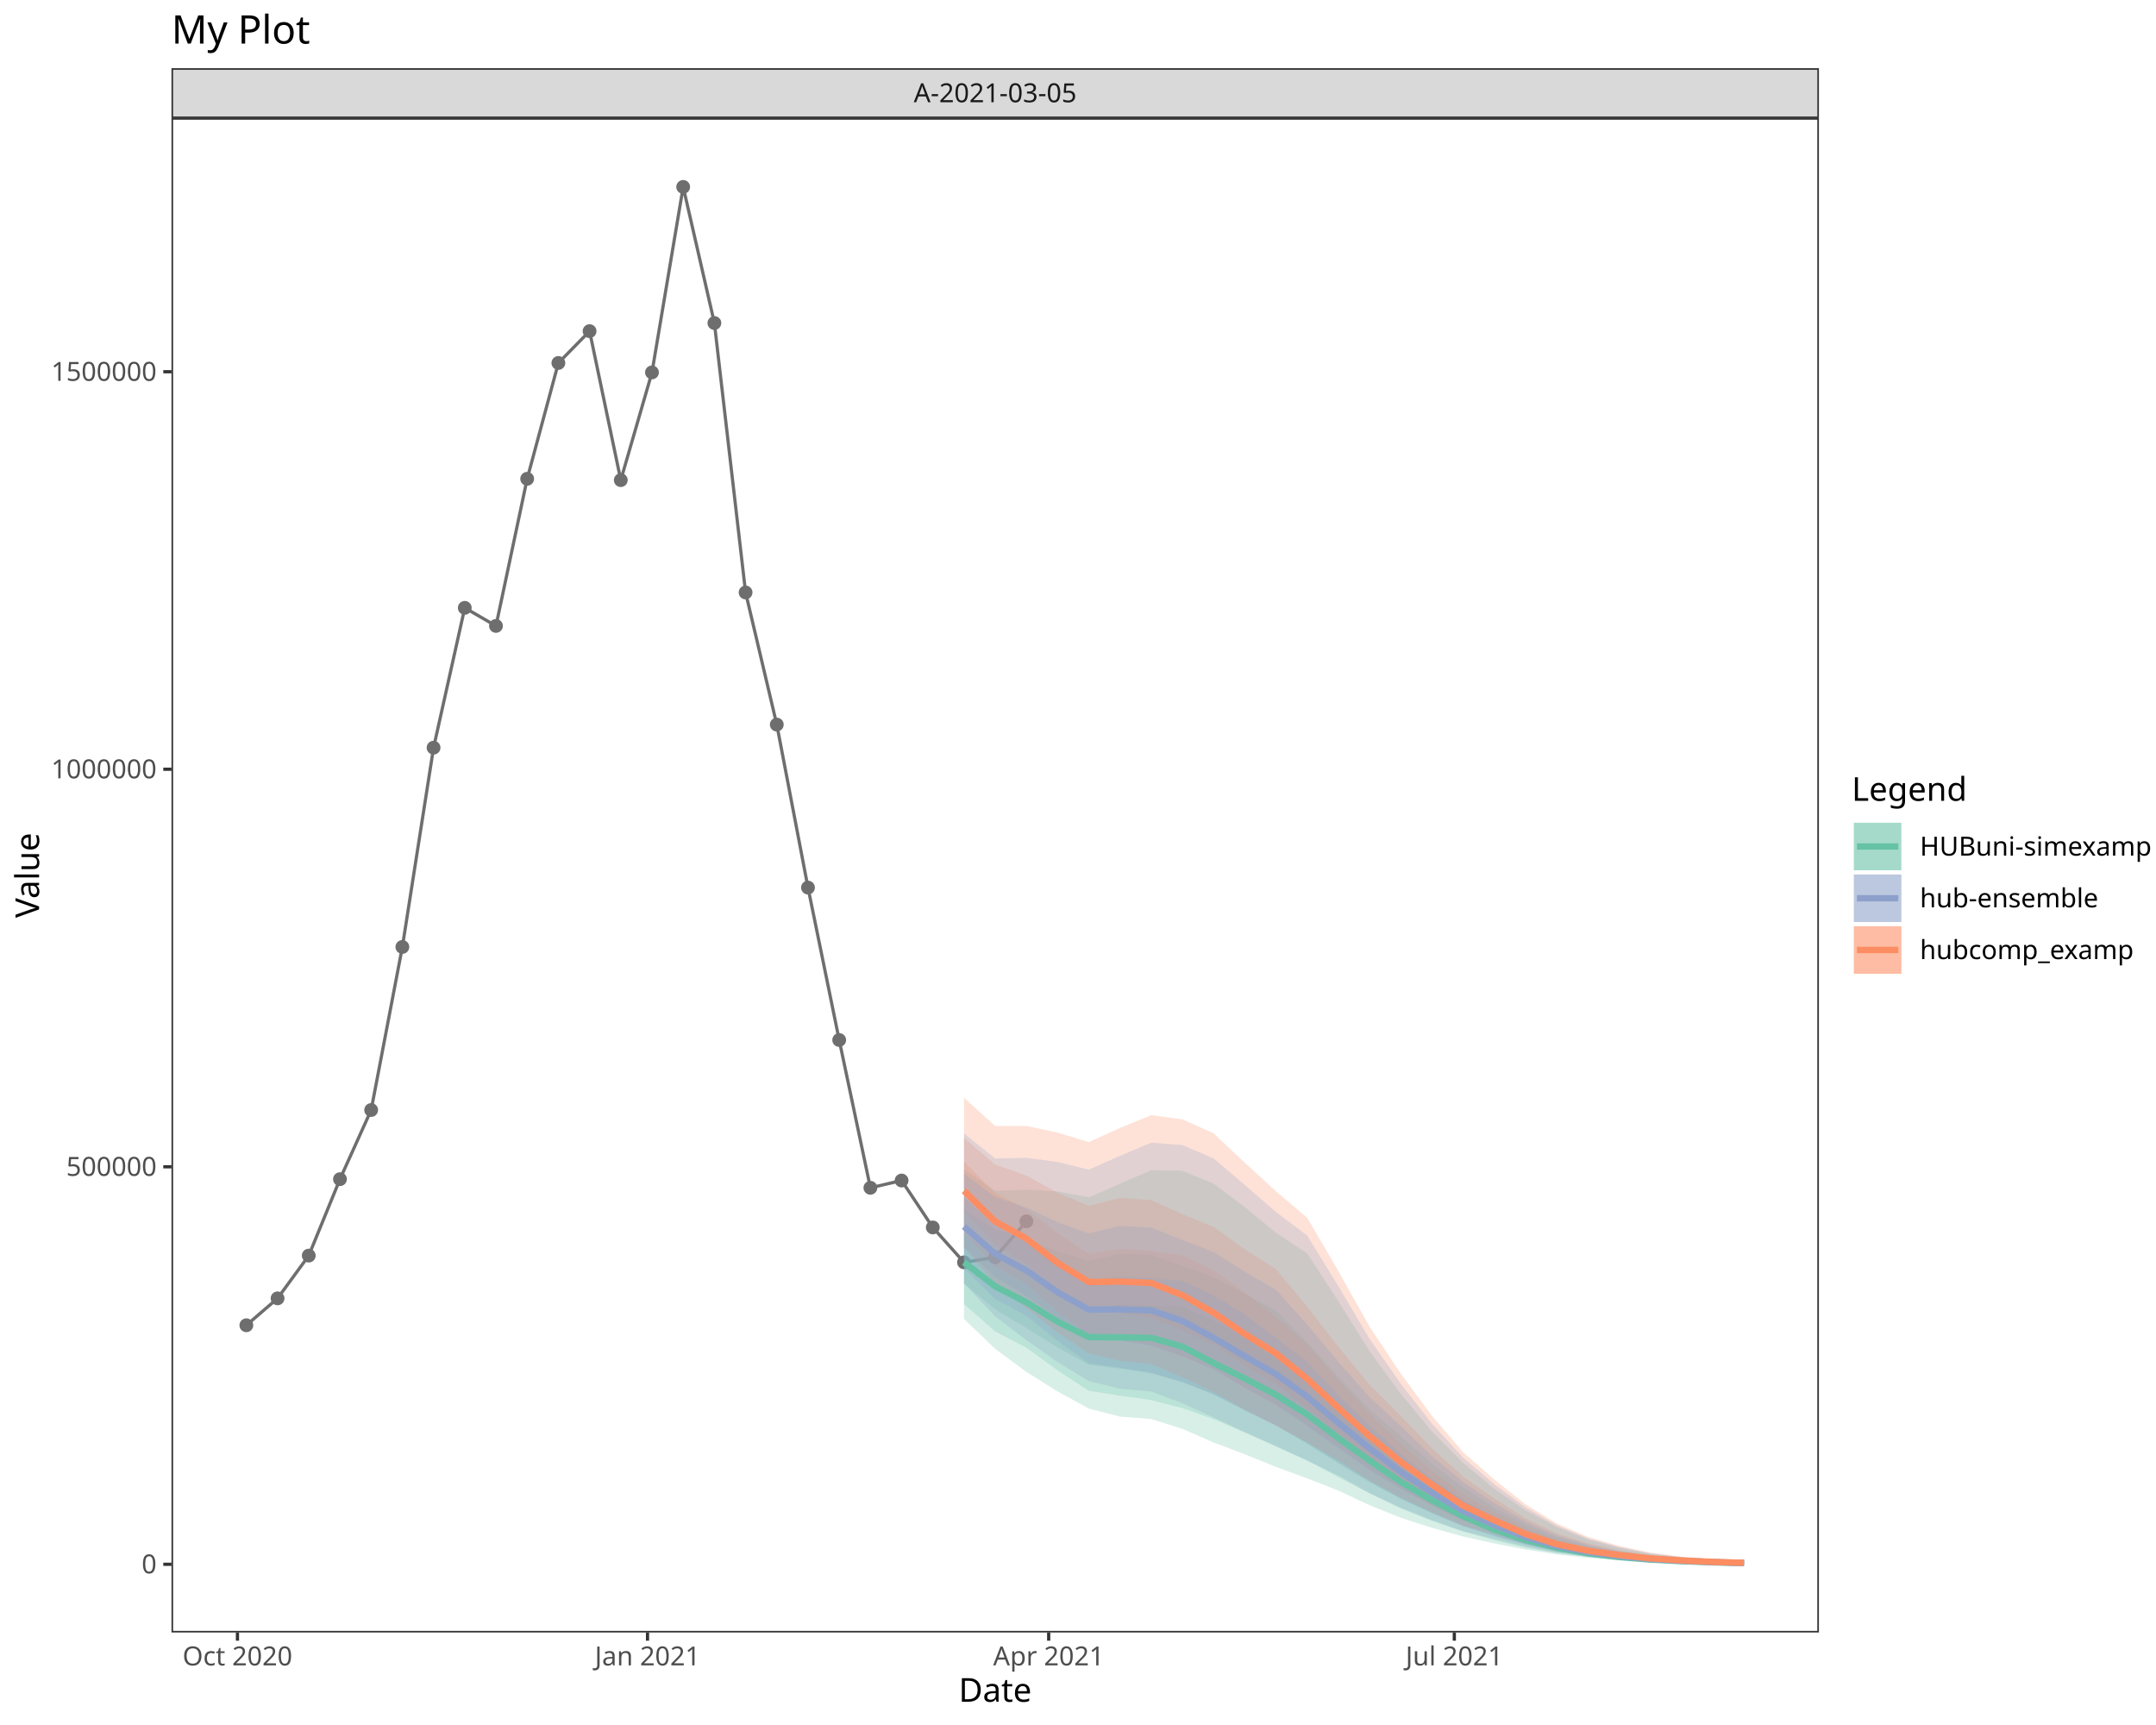
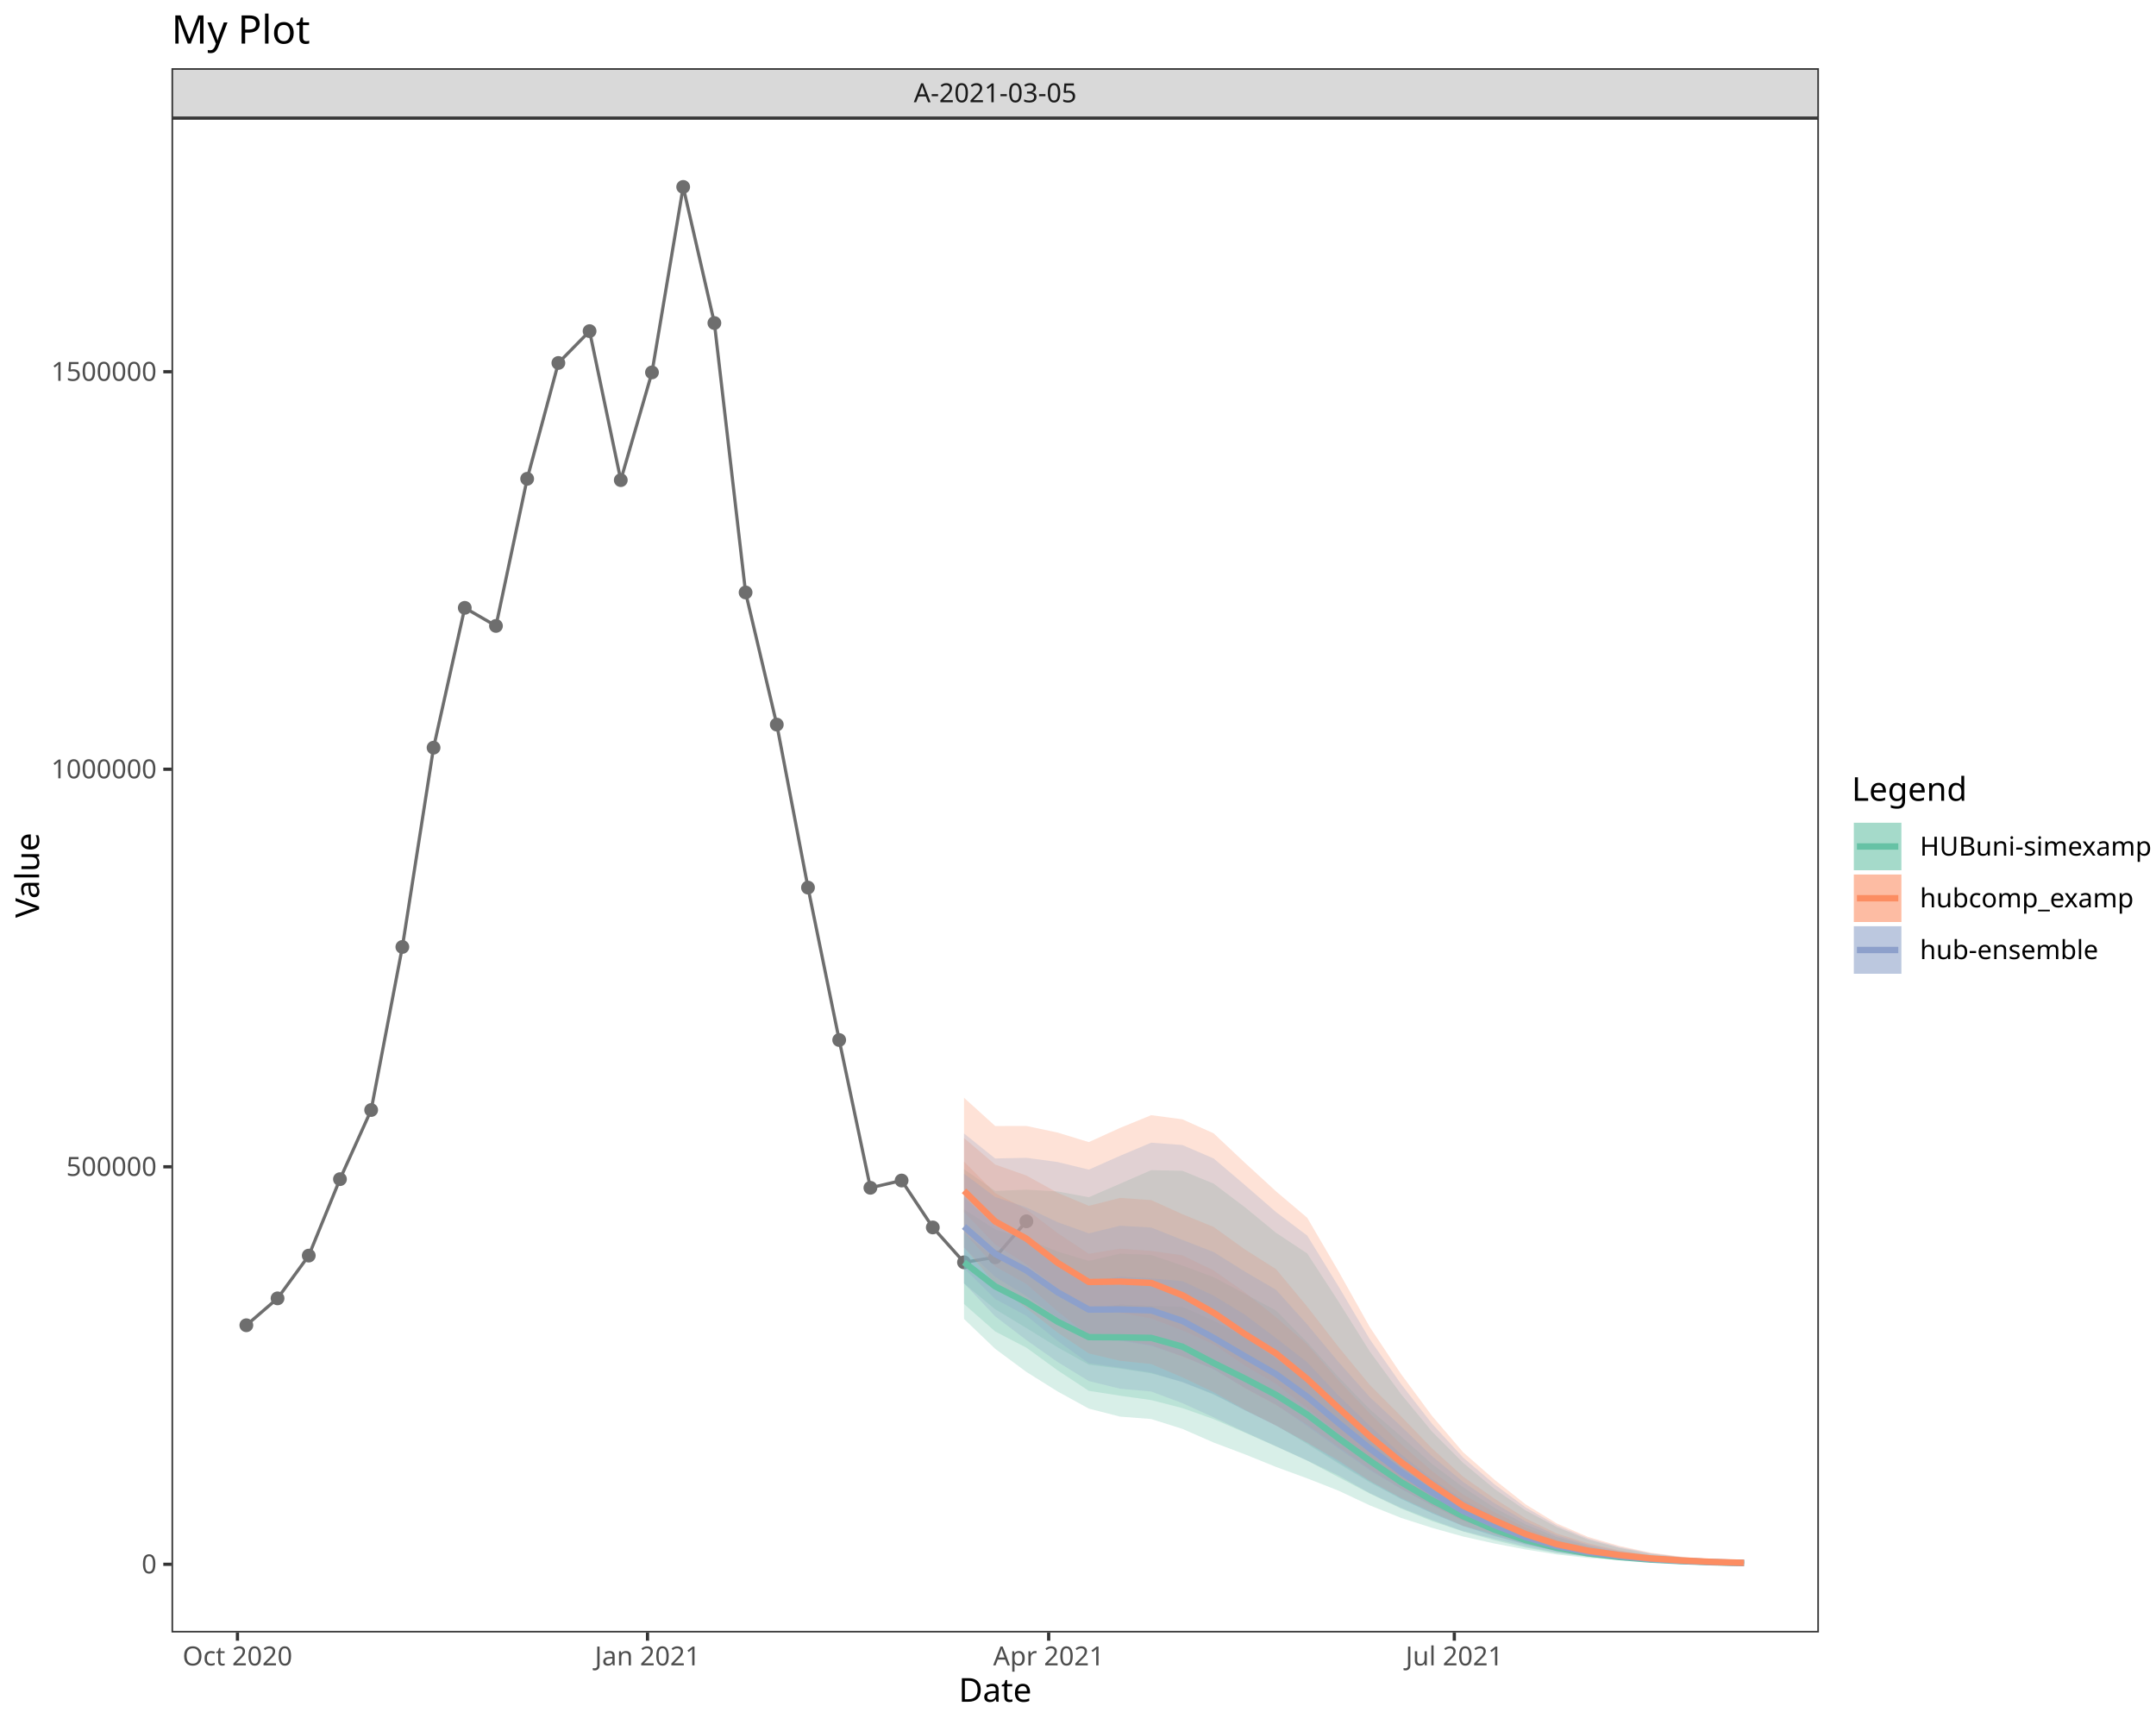
<svg xmlns="http://www.w3.org/2000/svg" class="svglite" data-engine-version="2.0" width="720.00pt" height="576.00pt" viewBox="0 0 720.00 576.00">
  <defs>
    <style type="text/css">
    .svglite line, .svglite polyline, .svglite polygon, .svglite path, .svglite rect, .svglite circle {
      fill: none;
      stroke: #000000;
      stroke-linecap: round;
      stroke-linejoin: round;
      stroke-miterlimit: 10.00;
    }
  </style>
  </defs>
  <rect width="100%" height="100%" style="stroke: none; fill: #FFFFFF;" />
  <defs>
    <clipPath id="cpMC4wMHw3MjAuMDB8MC4wMHw1NzYuMDA=">
      <rect x="0.00" y="0.00" width="720.00" height="576.00" />
    </clipPath>
  </defs>
  <g clip-path="url(#cpMC4wMHw3MjAuMDB8MC4wMHw1NzYuMDA=)">
    <rect x="0.00" y="0.00" width="720.00" height="576.00" style="stroke-width: 1.07; stroke: #FFFFFF; fill: #FFFFFF;" />
  </g>
  <defs>
    <clipPath id="cpNTcuMjd8NjA3LjQzfDM5LjQzfDU0NS4xMQ==">
      <rect x="57.27" y="39.43" width="550.16" height="505.68" />
    </clipPath>
  </defs>
  <g clip-path="url(#cpNTcuMjd8NjA3LjQzfDM5LjQzfDU0NS4xMQ==)">
    <rect x="57.27" y="39.43" width="550.16" height="505.68" style="stroke-width: 1.07; stroke: none; fill: #FFFFFF;" />
    <polyline points="82.27,442.52 92.69,433.54 103.11,419.26 113.53,393.74 123.95,370.65 134.37,316.20 144.79,249.66 155.21,202.97 165.63,209.00 176.05,159.88 186.47,121.20 196.89,110.57 207.31,160.32 217.73,124.35 228.15,62.42 238.57,107.86 248.99,197.83 259.41,241.95 269.83,296.38 280.25,347.27 290.67,396.62 301.09,394.19 311.51,409.86 321.93,421.51 332.35,419.83 342.77,407.81 " style="stroke-width: 1.07; stroke: #6E6E6E; stroke-linecap: butt;" />
    <circle cx="82.27" cy="442.52" r="1.95" style="stroke-width: 0.71; stroke: #6E6E6E; fill: #6E6E6E;" />
    <circle cx="92.69" cy="433.54" r="1.95" style="stroke-width: 0.71; stroke: #6E6E6E; fill: #6E6E6E;" />
    <circle cx="103.11" cy="419.26" r="1.95" style="stroke-width: 0.71; stroke: #6E6E6E; fill: #6E6E6E;" />
    <circle cx="113.53" cy="393.74" r="1.95" style="stroke-width: 0.71; stroke: #6E6E6E; fill: #6E6E6E;" />
    <circle cx="123.95" cy="370.65" r="1.95" style="stroke-width: 0.71; stroke: #6E6E6E; fill: #6E6E6E;" />
    <circle cx="134.37" cy="316.20" r="1.95" style="stroke-width: 0.71; stroke: #6E6E6E; fill: #6E6E6E;" />
    <circle cx="144.79" cy="249.66" r="1.95" style="stroke-width: 0.71; stroke: #6E6E6E; fill: #6E6E6E;" />
    <circle cx="155.21" cy="202.97" r="1.95" style="stroke-width: 0.71; stroke: #6E6E6E; fill: #6E6E6E;" />
    <circle cx="165.63" cy="209.00" r="1.95" style="stroke-width: 0.71; stroke: #6E6E6E; fill: #6E6E6E;" />
    <circle cx="176.05" cy="159.88" r="1.95" style="stroke-width: 0.71; stroke: #6E6E6E; fill: #6E6E6E;" />
    <circle cx="186.47" cy="121.20" r="1.95" style="stroke-width: 0.71; stroke: #6E6E6E; fill: #6E6E6E;" />
    <circle cx="196.89" cy="110.57" r="1.95" style="stroke-width: 0.71; stroke: #6E6E6E; fill: #6E6E6E;" />
    <circle cx="207.31" cy="160.32" r="1.95" style="stroke-width: 0.71; stroke: #6E6E6E; fill: #6E6E6E;" />
    <circle cx="217.73" cy="124.35" r="1.95" style="stroke-width: 0.71; stroke: #6E6E6E; fill: #6E6E6E;" />
    <circle cx="228.15" cy="62.42" r="1.95" style="stroke-width: 0.71; stroke: #6E6E6E; fill: #6E6E6E;" />
    <circle cx="238.57" cy="107.86" r="1.95" style="stroke-width: 0.71; stroke: #6E6E6E; fill: #6E6E6E;" />
    <circle cx="248.99" cy="197.83" r="1.95" style="stroke-width: 0.71; stroke: #6E6E6E; fill: #6E6E6E;" />
    <circle cx="259.41" cy="241.95" r="1.95" style="stroke-width: 0.71; stroke: #6E6E6E; fill: #6E6E6E;" />
    <circle cx="269.83" cy="296.38" r="1.95" style="stroke-width: 0.71; stroke: #6E6E6E; fill: #6E6E6E;" />
    <circle cx="280.25" cy="347.27" r="1.95" style="stroke-width: 0.71; stroke: #6E6E6E; fill: #6E6E6E;" />
    <circle cx="290.67" cy="396.62" r="1.95" style="stroke-width: 0.71; stroke: #6E6E6E; fill: #6E6E6E;" />
    <circle cx="301.09" cy="394.19" r="1.95" style="stroke-width: 0.71; stroke: #6E6E6E; fill: #6E6E6E;" />
    <circle cx="311.51" cy="409.86" r="1.95" style="stroke-width: 0.71; stroke: #6E6E6E; fill: #6E6E6E;" />
    <circle cx="321.93" cy="421.51" r="1.95" style="stroke-width: 0.71; stroke: #6E6E6E; fill: #6E6E6E;" />
    <circle cx="332.35" cy="419.83" r="1.95" style="stroke-width: 0.71; stroke: #6E6E6E; fill: #6E6E6E;" />
    <circle cx="342.77" cy="407.81" r="1.95" style="stroke-width: 0.71; stroke: #6E6E6E; fill: #6E6E6E;" />
    <polygon points="321.93,390.42 332.35,397.67 342.77,397.25 353.19,397.84 363.61,399.77 374.03,395.26 384.45,390.72 394.87,390.94 405.29,395.22 415.71,403.09 426.13,411.64 436.55,418.54 446.97,434.55 457.39,451.19 467.81,465.41 478.23,478.02 488.65,488.49 499.07,497.17 509.49,504.35 519.91,509.91 530.32,514.10 540.74,516.88 551.16,518.85 561.58,520.04 572.00,520.81 582.42,521.30 582.42,522.13 572.00,522.00 561.58,521.77 551.16,521.49 540.74,520.97 530.32,520.22 519.91,519.06 509.49,517.40 499.07,515.40 488.65,513.08 478.23,510.17 467.81,506.82 457.39,502.64 446.97,497.74 436.55,493.65 426.13,489.83 415.71,485.61 405.29,481.68 394.87,477.12 384.45,473.83 374.03,473.03 363.61,470.35 353.19,464.63 342.77,458.11 332.35,450.39 321.93,440.42 " style="stroke-width: 0.00; stroke: none; stroke-linecap: butt; fill: #66C2A5; fill-opacity: 0.25;" />
    <polyline points="321.93,390.42 332.35,397.67 342.77,397.25 353.19,397.84 363.61,399.77 374.03,395.26 384.45,390.72 394.87,390.94 405.29,395.22 415.71,403.09 426.13,411.64 436.55,418.54 446.97,434.55 457.39,451.19 467.81,465.41 478.23,478.02 488.65,488.49 499.07,497.17 509.49,504.35 519.91,509.91 530.32,514.10 540.74,516.88 551.16,518.85 561.58,520.04 572.00,520.81 582.42,521.30 " style="stroke-width: 1.07; stroke: none; stroke-linecap: butt;" />
    <polyline points="582.42,522.13 572.00,522.00 561.58,521.77 551.16,521.49 540.74,520.97 530.32,520.22 519.91,519.06 509.49,517.40 499.07,515.40 488.65,513.08 478.23,510.17 467.81,506.82 457.39,502.64 446.97,497.74 436.55,493.65 426.13,489.83 415.71,485.61 405.29,481.68 394.87,477.12 384.45,473.83 374.03,473.03 363.61,470.35 353.19,464.63 342.77,458.11 332.35,450.39 321.93,440.42 " style="stroke-width: 1.07; stroke: none; stroke-linecap: butt;" />
    <polygon points="321.93,403.85 332.35,410.54 342.77,413.79 353.19,417.94 363.61,421.04 374.03,418.62 384.45,419.07 394.87,422.62 405.29,426.47 415.71,432.02 426.13,437.60 436.55,448.21 446.97,459.80 457.39,470.54 467.81,479.54 478.23,488.84 488.65,496.63 499.07,503.47 509.49,509.01 519.91,513.25 530.32,516.21 540.74,518.35 551.16,519.76 561.58,520.59 572.00,521.23 582.42,521.68 582.42,522.08 572.00,521.92 561.58,521.66 551.16,521.30 540.74,520.74 530.32,519.87 519.91,518.61 509.49,516.79 499.07,514.32 488.65,511.41 478.23,507.92 467.81,503.69 457.39,498.70 446.97,493.24 436.55,487.72 426.13,482.99 415.71,478.37 405.29,473.86 394.87,470.18 384.45,467.51 374.03,466.04 363.61,464.42 353.19,457.57 342.77,450.01 332.35,444.60 321.93,435.43 " style="stroke-width: 0.00; stroke: none; stroke-linecap: butt; fill: #66C2A5; fill-opacity: 0.25;" />
    <polyline points="321.93,403.85 332.35,410.54 342.77,413.79 353.19,417.94 363.61,421.04 374.03,418.62 384.45,419.07 394.87,422.62 405.29,426.47 415.71,432.02 426.13,437.60 436.55,448.21 446.97,459.80 457.39,470.54 467.81,479.54 478.23,488.84 488.65,496.63 499.07,503.47 509.49,509.01 519.91,513.25 530.32,516.21 540.74,518.35 551.16,519.76 561.58,520.59 572.00,521.23 582.42,521.68 " style="stroke-width: 1.07; stroke: none; stroke-linecap: butt;" />
    <polyline points="582.42,522.08 572.00,521.92 561.58,521.66 551.16,521.30 540.74,520.74 530.32,519.87 519.91,518.61 509.49,516.79 499.07,514.32 488.65,511.41 478.23,507.92 467.81,503.69 457.39,498.70 446.97,493.24 436.55,487.72 426.13,482.99 415.71,478.37 405.29,473.86 394.87,470.18 384.45,467.51 374.03,466.04 363.61,464.42 353.19,457.57 342.77,450.01 332.35,444.60 321.93,435.43 " style="stroke-width: 1.07; stroke: none; stroke-linecap: butt;" />
    <polygon points="321.93,411.72 332.35,420.09 342.77,425.12 353.19,431.41 363.61,437.07 374.03,435.58 384.45,436.05 394.87,436.37 405.29,441.01 415.71,446.39 426.13,453.69 436.55,460.83 446.97,470.99 457.39,480.06 467.81,488.88 478.23,496.43 488.65,502.62 499.07,508.06 509.49,512.13 519.91,515.41 530.32,517.73 540.74,519.38 551.16,520.41 561.58,521.06 572.00,521.53 582.42,521.83 582.42,522.03 572.00,521.83 561.58,521.54 551.16,521.11 540.74,520.44 530.32,519.37 519.91,517.79 509.49,515.69 499.07,512.95 488.65,509.48 478.23,505.29 467.81,500.52 457.39,494.98 446.97,488.68 436.55,482.19 426.13,475.93 415.71,470.85 405.29,465.69 394.87,461.42 384.45,458.59 374.03,456.99 363.61,455.70 353.19,449.90 342.77,443.46 332.35,437.19 321.93,428.60 " style="stroke-width: 0.00; stroke: none; stroke-linecap: butt; fill: #66C2A5; fill-opacity: 0.25;" />
    <polyline points="321.93,411.72 332.35,420.09 342.77,425.12 353.19,431.41 363.61,437.07 374.03,435.58 384.45,436.05 394.87,436.37 405.29,441.01 415.71,446.39 426.13,453.69 436.55,460.83 446.97,470.99 457.39,480.06 467.81,488.88 478.23,496.43 488.65,502.62 499.07,508.06 509.49,512.13 519.91,515.41 530.32,517.73 540.74,519.38 551.16,520.41 561.58,521.06 572.00,521.53 582.42,521.83 " style="stroke-width: 1.07; stroke: none; stroke-linecap: butt;" />
    <polyline points="582.42,522.03 572.00,521.83 561.58,521.54 551.16,521.11 540.74,520.44 530.32,519.37 519.91,517.79 509.49,515.69 499.07,512.95 488.65,509.48 478.23,505.29 467.81,500.52 457.39,494.98 446.97,488.68 436.55,482.19 426.13,475.93 415.71,470.85 405.29,465.69 394.87,461.42 384.45,458.59 374.03,456.99 363.61,455.70 353.19,449.90 342.77,443.46 332.35,437.19 321.93,428.60 " style="stroke-width: 1.07; stroke: none; stroke-linecap: butt;" />
    <polygon points="321.93,366.55 332.35,375.99 342.77,375.97 353.19,378.18 363.61,381.36 374.03,376.63 384.45,372.37 394.87,373.75 405.29,378.43 415.71,388.24 426.13,397.80 436.55,406.62 446.97,424.46 457.39,443.03 467.81,458.71 478.23,472.80 488.65,484.95 499.07,494.08 509.49,502.33 519.91,508.71 530.32,513.19 540.74,516.20 551.16,518.44 561.58,519.80 572.00,520.67 582.42,521.21 582.42,522.03 572.00,521.86 561.58,521.53 551.16,521.08 540.74,520.28 530.32,519.32 519.91,517.86 509.49,515.38 499.07,512.32 488.65,509.54 478.23,504.94 467.81,500.12 457.39,494.47 446.97,487.65 436.55,481.73 426.13,475.99 415.71,470.75 405.29,464.88 394.87,459.93 384.45,455.48 374.03,454.40 363.61,451.94 353.19,444.97 342.77,436.83 332.35,428.71 321.93,416.56 " style="stroke-width: 0.00; stroke: none; stroke-linecap: butt; fill: #FC8D62; fill-opacity: 0.25;" />
    <polyline points="321.93,366.55 332.35,375.99 342.77,375.97 353.19,378.18 363.61,381.36 374.03,376.63 384.45,372.37 394.87,373.75 405.29,378.43 415.71,388.24 426.13,397.80 436.55,406.62 446.97,424.46 457.39,443.03 467.81,458.71 478.23,472.80 488.65,484.95 499.07,494.08 509.49,502.33 519.91,508.71 530.32,513.19 540.74,516.20 551.16,518.44 561.58,519.80 572.00,520.67 582.42,521.21 " style="stroke-width: 1.07; stroke: none; stroke-linecap: butt;" />
    <polyline points="582.42,522.03 572.00,521.86 561.58,521.53 551.16,521.08 540.74,520.28 530.32,519.32 519.91,517.86 509.49,515.38 499.07,512.32 488.65,509.54 478.23,504.94 467.81,500.12 457.39,494.47 446.97,487.65 436.55,481.73 426.13,475.99 415.71,470.75 405.29,464.88 394.87,459.93 384.45,455.48 374.03,454.40 363.61,451.94 353.19,444.97 342.77,436.83 332.35,428.71 321.93,416.56 " style="stroke-width: 1.07; stroke: none; stroke-linecap: butt;" />
    <polygon points="321.93,379.99 332.35,388.86 342.77,392.52 353.19,398.28 363.61,402.63 374.03,399.99 384.45,400.72 394.87,405.42 405.29,409.68 415.71,417.17 426.13,423.76 436.55,436.29 446.97,449.71 457.39,462.37 467.81,472.83 478.23,483.62 488.65,493.09 499.07,500.39 509.49,506.99 519.91,512.06 530.32,515.31 540.74,517.67 551.16,519.34 561.58,520.35 572.00,521.09 582.42,521.58 582.42,521.98 572.00,521.78 561.58,521.42 551.16,520.89 540.74,520.06 530.32,518.96 519.91,517.42 509.49,514.78 499.07,511.24 488.65,507.87 478.23,502.69 467.81,496.99 457.39,490.54 446.97,483.14 436.55,475.80 426.13,469.15 415.71,463.51 405.29,457.07 394.87,452.99 384.45,449.16 374.03,447.41 363.61,446.01 353.19,437.91 342.77,428.73 332.35,422.92 321.93,411.57 " style="stroke-width: 0.00; stroke: none; stroke-linecap: butt; fill: #FC8D62; fill-opacity: 0.25;" />
    <polyline points="321.93,379.99 332.35,388.86 342.77,392.52 353.19,398.28 363.61,402.63 374.03,399.99 384.45,400.72 394.87,405.42 405.29,409.68 415.71,417.17 426.13,423.76 436.55,436.29 446.97,449.71 457.39,462.37 467.81,472.83 478.23,483.62 488.65,493.09 499.07,500.39 509.49,506.99 519.91,512.06 530.32,515.31 540.74,517.67 551.16,519.34 561.58,520.35 572.00,521.09 582.42,521.58 " style="stroke-width: 1.07; stroke: none; stroke-linecap: butt;" />
    <polyline points="582.42,521.98 572.00,521.78 561.58,521.42 551.16,520.89 540.74,520.06 530.32,518.96 519.91,517.42 509.49,514.78 499.07,511.24 488.65,507.87 478.23,502.69 467.81,496.99 457.39,490.54 446.97,483.14 436.55,475.80 426.13,469.15 415.71,463.51 405.29,457.07 394.87,452.99 384.45,449.16 374.03,447.41 363.61,446.01 353.19,437.91 342.77,428.73 332.35,422.92 321.93,411.57 " style="stroke-width: 1.07; stroke: none; stroke-linecap: butt;" />
    <polygon points="321.93,387.86 332.35,398.41 342.77,403.84 353.19,411.75 363.61,418.66 374.03,416.95 384.45,417.70 394.87,419.17 405.29,424.22 415.71,431.53 426.13,439.85 436.55,448.91 446.97,460.89 457.39,471.90 467.81,482.18 478.23,491.20 488.65,499.08 499.07,504.98 509.49,510.11 519.91,514.21 530.32,516.82 540.74,518.70 551.16,520.00 561.58,520.81 572.00,521.39 582.42,521.73 582.42,521.94 572.00,521.70 561.58,521.30 551.16,520.70 540.74,519.76 530.32,518.47 519.91,516.59 509.49,513.67 499.07,509.86 488.65,505.94 478.23,500.06 467.81,493.82 457.39,486.82 446.97,478.59 436.55,470.27 426.13,462.09 415.71,455.99 405.29,448.89 394.87,444.22 384.45,440.25 374.03,438.36 363.61,437.29 353.19,430.24 342.77,422.19 332.35,415.51 321.93,404.74 " style="stroke-width: 0.00; stroke: none; stroke-linecap: butt; fill: #FC8D62; fill-opacity: 0.25;" />
    <polyline points="321.93,387.86 332.35,398.41 342.77,403.84 353.19,411.75 363.61,418.66 374.03,416.95 384.45,417.70 394.87,419.17 405.29,424.22 415.71,431.53 426.13,439.85 436.55,448.91 446.97,460.89 457.39,471.90 467.81,482.18 478.23,491.20 488.65,499.08 499.07,504.98 509.49,510.11 519.91,514.21 530.32,516.82 540.74,518.70 551.16,520.00 561.58,520.81 572.00,521.39 582.42,521.73 " style="stroke-width: 1.07; stroke: none; stroke-linecap: butt;" />
    <polyline points="582.42,521.94 572.00,521.70 561.58,521.30 551.16,520.70 540.74,519.76 530.32,518.47 519.91,516.59 509.49,513.67 499.07,509.86 488.65,505.94 478.23,500.06 467.81,493.82 457.39,486.82 446.97,478.59 436.55,470.27 426.13,462.09 415.71,455.99 405.29,448.89 394.87,444.22 384.45,440.25 374.03,438.36 363.61,437.29 353.19,430.24 342.77,422.19 332.35,415.51 321.93,404.74 " style="stroke-width: 1.07; stroke: none; stroke-linecap: butt;" />
    <polygon points="321.93,378.48 332.35,386.83 342.77,386.61 353.19,388.01 363.61,390.56 374.03,385.94 384.45,381.55 394.87,382.34 405.29,386.82 415.71,395.67 426.13,404.72 436.55,412.58 446.97,429.50 457.39,447.11 467.81,462.06 478.23,475.41 488.65,486.72 499.07,495.62 509.49,503.34 519.91,509.31 530.32,513.64 540.74,516.54 551.16,518.64 561.58,519.92 572.00,520.74 582.42,521.26 582.42,522.08 572.00,521.93 561.58,521.65 551.16,521.28 540.74,520.63 530.32,519.77 519.91,518.46 509.49,516.39 499.07,513.86 488.65,511.31 478.23,507.55 467.81,503.47 457.39,498.56 446.97,492.70 436.55,487.69 426.13,482.91 415.71,478.18 405.29,473.28 394.87,468.53 384.45,464.65 374.03,463.71 363.61,461.15 353.19,454.80 342.77,447.47 332.35,439.55 321.93,428.49 " style="stroke-width: 0.00; stroke: none; stroke-linecap: butt; fill: #8DA0CB; fill-opacity: 0.25;" />
    <polyline points="321.93,378.48 332.35,386.83 342.77,386.61 353.19,388.01 363.61,390.56 374.03,385.94 384.45,381.55 394.87,382.34 405.29,386.82 415.71,395.67 426.13,404.72 436.55,412.58 446.97,429.50 457.39,447.11 467.81,462.06 478.23,475.41 488.65,486.72 499.07,495.62 509.49,503.34 519.91,509.31 530.32,513.64 540.74,516.54 551.16,518.64 561.58,519.92 572.00,520.74 582.42,521.26 " style="stroke-width: 1.07; stroke: none; stroke-linecap: butt;" />
    <polyline points="582.42,522.08 572.00,521.93 561.58,521.65 551.16,521.28 540.74,520.63 530.32,519.77 519.91,518.46 509.49,516.39 499.07,513.86 488.65,511.31 478.23,507.55 467.81,503.47 457.39,498.56 446.97,492.70 436.55,487.69 426.13,482.91 415.71,478.18 405.29,473.28 394.87,468.53 384.45,464.65 374.03,463.71 363.61,461.15 353.19,454.80 342.77,447.47 332.35,439.55 321.93,428.49 " style="stroke-width: 1.07; stroke: none; stroke-linecap: butt;" />
    <polygon points="321.93,391.92 332.35,399.70 342.77,403.16 353.19,408.11 363.61,411.83 374.03,409.30 384.45,409.89 394.87,414.02 405.29,418.07 415.71,424.59 426.13,430.68 436.55,442.25 446.97,454.75 457.39,466.46 467.81,476.18 478.23,486.23 488.65,494.86 499.07,501.93 509.49,508.00 519.91,512.65 530.32,515.76 540.74,518.01 551.16,519.55 561.58,520.47 572.00,521.16 582.42,521.63 582.42,522.03 572.00,521.85 561.58,521.54 551.16,521.10 540.74,520.40 530.32,519.42 519.91,518.01 509.49,515.78 499.07,512.78 488.65,509.64 478.23,505.30 467.81,500.34 457.39,494.62 446.97,488.19 436.55,481.76 426.13,476.07 415.71,470.94 405.29,465.46 394.87,461.58 384.45,458.34 374.03,456.72 363.61,455.22 353.19,447.74 342.77,439.37 332.35,433.76 321.93,423.50 " style="stroke-width: 0.00; stroke: none; stroke-linecap: butt; fill: #8DA0CB; fill-opacity: 0.25;" />
    <polyline points="321.93,391.92 332.35,399.70 342.77,403.16 353.19,408.11 363.61,411.83 374.03,409.30 384.45,409.89 394.87,414.02 405.29,418.07 415.71,424.59 426.13,430.68 436.55,442.25 446.97,454.75 457.39,466.46 467.81,476.18 478.23,486.23 488.65,494.86 499.07,501.93 509.49,508.00 519.91,512.65 530.32,515.76 540.74,518.01 551.16,519.55 561.58,520.47 572.00,521.16 582.42,521.63 " style="stroke-width: 1.07; stroke: none; stroke-linecap: butt;" />
    <polyline points="582.42,522.03 572.00,521.85 561.58,521.54 551.16,521.10 540.74,520.40 530.32,519.42 519.91,518.01 509.49,515.78 499.07,512.78 488.65,509.64 478.23,505.30 467.81,500.34 457.39,494.62 446.97,488.19 436.55,481.76 426.13,476.07 415.71,470.94 405.29,465.46 394.87,461.58 384.45,458.34 374.03,456.72 363.61,455.22 353.19,447.74 342.77,439.37 332.35,433.76 321.93,423.50 " style="stroke-width: 1.07; stroke: none; stroke-linecap: butt;" />
    <polygon points="321.93,399.79 332.35,409.25 342.77,414.48 353.19,421.58 363.61,427.86 374.03,426.26 384.45,426.87 394.87,427.77 405.29,432.61 415.71,438.96 426.13,446.77 436.55,454.87 446.97,465.94 457.39,475.98 467.81,485.53 478.23,493.81 488.65,500.85 499.07,506.52 509.49,511.12 519.91,514.81 530.32,517.27 540.74,519.04 551.16,520.20 561.58,520.93 572.00,521.46 582.42,521.78 582.42,521.99 572.00,521.77 561.58,521.42 551.16,520.91 540.74,520.10 530.32,518.92 519.91,517.19 509.49,514.68 499.07,511.40 488.65,507.71 478.23,502.68 467.81,497.17 457.39,490.90 446.97,483.63 436.55,476.23 426.13,469.01 415.71,463.42 405.29,457.29 394.87,452.82 384.45,449.42 374.03,447.67 363.61,446.49 353.19,440.07 342.77,432.82 332.35,426.35 321.93,416.67 " style="stroke-width: 0.00; stroke: none; stroke-linecap: butt; fill: #8DA0CB; fill-opacity: 0.25;" />
    <polyline points="321.93,399.79 332.35,409.25 342.77,414.48 353.19,421.58 363.61,427.86 374.03,426.26 384.45,426.87 394.87,427.77 405.29,432.61 415.71,438.96 426.13,446.77 436.55,454.87 446.97,465.94 457.39,475.98 467.81,485.53 478.23,493.81 488.65,500.85 499.07,506.52 509.49,511.12 519.91,514.81 530.32,517.27 540.74,519.04 551.16,520.20 561.58,520.93 572.00,521.46 582.42,521.78 " style="stroke-width: 1.07; stroke: none; stroke-linecap: butt;" />
    <polyline points="582.42,521.99 572.00,521.77 561.58,521.42 551.16,520.91 540.74,520.10 530.32,518.92 519.91,517.19 509.49,514.68 499.07,511.40 488.65,507.71 478.23,502.68 467.81,497.17 457.39,490.90 446.97,483.63 436.55,476.23 426.13,469.01 415.71,463.42 405.29,457.29 394.87,452.82 384.45,449.42 374.03,447.67 363.61,446.49 353.19,440.07 342.77,432.82 332.35,426.35 321.93,416.67 " style="stroke-width: 1.07; stroke: none; stroke-linecap: butt;" />
    <polyline points="321.93,421.48 332.35,429.55 342.77,434.86 353.19,441.34 363.61,446.49 374.03,446.55 384.45,446.74 394.87,449.67 405.29,455.14 415.71,460.30 426.13,465.77 436.55,472.36 446.97,480.22 457.39,487.72 467.81,494.85 478.23,500.96 488.65,506.32 499.07,510.76 509.49,514.26 519.91,516.83 530.32,518.69 540.74,519.93 551.16,520.77 561.58,521.30 572.00,521.68 582.42,521.94 " style="stroke-width: 2.13; stroke: #66C2A5; stroke-linecap: butt;" />
    <polyline points="321.93,409.55 332.35,418.71 342.77,424.22 353.19,431.51 363.61,437.29 374.03,437.23 384.45,437.56 394.87,441.08 405.29,446.74 415.71,452.87 426.13,458.85 436.55,466.40 446.97,475.17 457.39,483.64 467.81,491.50 478.23,498.34 488.65,504.55 499.07,509.22 509.49,513.25 519.91,516.23 530.32,518.24 540.74,519.59 551.16,520.57 561.58,521.18 572.00,521.61 582.42,521.89 " style="stroke-width: 2.13; stroke: #8DA0CB; stroke-linecap: butt;" />
    <polyline points="321.93,397.62 332.35,407.87 342.77,413.59 353.19,421.68 363.61,428.08 374.03,427.92 384.45,428.39 394.87,432.48 405.29,438.34 415.71,445.45 426.13,451.93 436.55,460.44 446.97,470.13 457.39,479.56 467.81,488.15 478.23,495.73 488.65,502.78 499.07,507.68 509.49,512.25 519.91,515.63 530.32,517.79 540.74,519.25 551.16,520.36 561.58,521.06 572.00,521.54 582.42,521.84 " style="stroke-width: 2.13; stroke: #FC8D62; stroke-linecap: butt;" />
    <rect x="57.27" y="39.43" width="550.16" height="505.68" style="stroke-width: 1.07; stroke: #333333;" />
  </g>
  <g clip-path="url(#cpMC4wMHw3MjAuMDB8MC4wMHw1NzYuMDA=)">
</g>
  <defs>
    <clipPath id="cpNTcuMjd8NjA3LjQzfDIyLjc4fDM5LjQz">
      <rect x="57.27" y="22.78" width="550.16" height="16.65" />
    </clipPath>
  </defs>
  <g clip-path="url(#cpNTcuMjd8NjA3LjQzfDIyLjc4fDM5LjQz)">
    <rect x="57.27" y="22.78" width="550.16" height="16.65" style="stroke-width: 1.07; stroke: #333333; fill: #D9D9D9;" />
    <text x="332.35" y="34.14" text-anchor="middle" style="font-size: 8.80px; fill: #1A1A1A; font-family: sans;" textLength="53.82px" lengthAdjust="spacingAndGlyphs">A-2021-03-05</text>
  </g>
  <g clip-path="url(#cpMC4wMHw3MjAuMDB8MC4wMHw1NzYuMDA=)">
    <polyline points="79.30,547.85 79.30,545.11 " style="stroke-width: 1.07; stroke: #333333; stroke-linecap: butt;" />
    <polyline points="216.24,547.85 216.24,545.11 " style="stroke-width: 1.07; stroke: #333333; stroke-linecap: butt;" />
    <polyline points="350.21,547.85 350.21,545.11 " style="stroke-width: 1.07; stroke: #333333; stroke-linecap: butt;" />
    <polyline points="485.67,547.85 485.67,545.11 " style="stroke-width: 1.07; stroke: #333333; stroke-linecap: butt;" />
    <text x="79.30" y="556.10" text-anchor="middle" style="font-size: 8.80px; fill: #4D4D4D; font-family: sans;" textLength="35.72px" lengthAdjust="spacingAndGlyphs">Oct 2020</text>
    <text x="216.24" y="556.10" text-anchor="middle" style="font-size: 8.80px; fill: #4D4D4D; font-family: sans;" textLength="36.22px" lengthAdjust="spacingAndGlyphs">Jan 2021</text>
    <text x="350.21" y="556.10" text-anchor="middle" style="font-size: 8.80px; fill: #4D4D4D; font-family: sans;" textLength="35.72px" lengthAdjust="spacingAndGlyphs">Apr 2021</text>
    <text x="485.67" y="556.10" text-anchor="middle" style="font-size: 8.80px; fill: #4D4D4D; font-family: sans;" textLength="33.27px" lengthAdjust="spacingAndGlyphs">Jul 2021</text>
    <text x="52.33" y="525.37" text-anchor="end" style="font-size: 8.80px; fill: #4D4D4D; font-family: sans;" textLength="4.89px" lengthAdjust="spacingAndGlyphs">0</text>
    <text x="52.33" y="392.63" text-anchor="end" style="font-size: 8.80px; fill: #4D4D4D; font-family: sans;" textLength="29.37px" lengthAdjust="spacingAndGlyphs">500000</text>
    <text x="52.33" y="259.89" text-anchor="end" style="font-size: 8.80px; fill: #4D4D4D; font-family: sans;" textLength="34.26px" lengthAdjust="spacingAndGlyphs">1000000</text>
    <text x="52.33" y="127.16" text-anchor="end" style="font-size: 8.80px; fill: #4D4D4D; font-family: sans;" textLength="34.26px" lengthAdjust="spacingAndGlyphs">1500000</text>
    <polyline points="54.53,522.34 57.27,522.34 " style="stroke-width: 1.07; stroke: #333333; stroke-linecap: butt;" />
    <polyline points="54.53,389.60 57.27,389.60 " style="stroke-width: 1.07; stroke: #333333; stroke-linecap: butt;" />
    <polyline points="54.53,256.86 57.27,256.86 " style="stroke-width: 1.07; stroke: #333333; stroke-linecap: butt;" />
    <polyline points="54.53,124.13 57.27,124.13 " style="stroke-width: 1.07; stroke: #333333; stroke-linecap: butt;" />
    <text x="332.35" y="568.24" text-anchor="middle" style="font-size: 11.00px; font-family: sans;" textLength="23.24px" lengthAdjust="spacingAndGlyphs">Date</text>
    <text transform="translate(13.05,292.27) rotate(-90)" text-anchor="middle" style="font-size: 11.00px; font-family: sans;" textLength="28.14px" lengthAdjust="spacingAndGlyphs">Value</text>
    <rect x="618.39" y="258.69" width="96.13" height="67.17" style="stroke-width: 1.07; stroke: none; fill: #FFFFFF;" />
    <text x="618.39" y="267.40" style="font-size: 11.00px; font-family: sans;" textLength="36.71px" lengthAdjust="spacingAndGlyphs">Legend</text>
    <rect x="618.39" y="274.02" width="17.28" height="17.28" style="stroke-width: 1.07; stroke: none; fill: #FFFFFF;" />
    <rect x="619.10" y="274.73" width="15.86" height="15.86" style="stroke-width: 1.07; stroke: none; stroke-linecap: butt; stroke-linejoin: miter; fill: #66C2A5; fill-opacity: 0.25;" />
    <rect x="619.10" y="274.73" width="15.86" height="15.86" style="stroke-width: 1.07; stroke: none; stroke-linecap: butt; stroke-linejoin: miter; fill: #66C2A5; fill-opacity: 0.25;" />
    <rect x="619.10" y="274.73" width="15.86" height="15.86" style="stroke-width: 1.07; stroke: none; stroke-linecap: butt; stroke-linejoin: miter; fill: #66C2A5; fill-opacity: 0.25;" />
    <line x1="620.12" y1="282.66" x2="633.94" y2="282.66" style="stroke-width: 2.13; stroke: #66C2A5; stroke-linecap: butt;" />
    <rect x="618.39" y="291.30" width="17.28" height="17.28" style="stroke-width: 1.07; stroke: none; fill: #FFFFFF;" />
-     <rect x="619.10" y="292.01" width="15.86" height="15.86" style="stroke-width: 1.07; stroke: none; stroke-linecap: butt; stroke-linejoin: miter; fill: #8DA0CB; fill-opacity: 0.25;" />
-     <rect x="619.10" y="292.01" width="15.86" height="15.86" style="stroke-width: 1.07; stroke: none; stroke-linecap: butt; stroke-linejoin: miter; fill: #8DA0CB; fill-opacity: 0.25;" />
-     <rect x="619.10" y="292.01" width="15.86" height="15.86" style="stroke-width: 1.07; stroke: none; stroke-linecap: butt; stroke-linejoin: miter; fill: #8DA0CB; fill-opacity: 0.25;" />
-     <line x1="620.12" y1="299.94" x2="633.94" y2="299.94" style="stroke-width: 2.13; stroke: #8DA0CB; stroke-linecap: butt;" />
+     <rect x="619.10" y="292.01" width="15.86" height="15.86" style="stroke-width: 1.07; stroke: none; stroke-linecap: butt; stroke-linejoin: miter; fill: #FC8D62; fill-opacity: 0.25;" />
+     <rect x="619.10" y="292.01" width="15.86" height="15.86" style="stroke-width: 1.07; stroke: none; stroke-linecap: butt; stroke-linejoin: miter; fill: #FC8D62; fill-opacity: 0.25;" />
+     <rect x="619.10" y="292.01" width="15.86" height="15.86" style="stroke-width: 1.07; stroke: none; stroke-linecap: butt; stroke-linejoin: miter; fill: #FC8D62; fill-opacity: 0.25;" />
+     <line x1="620.12" y1="299.94" x2="633.94" y2="299.94" style="stroke-width: 2.13; stroke: #FC8D62; stroke-linecap: butt;" />
    <rect x="618.39" y="308.58" width="17.28" height="17.28" style="stroke-width: 1.07; stroke: none; fill: #FFFFFF;" />
-     <rect x="619.10" y="309.29" width="15.86" height="15.86" style="stroke-width: 1.07; stroke: none; stroke-linecap: butt; stroke-linejoin: miter; fill: #FC8D62; fill-opacity: 0.25;" />
-     <rect x="619.10" y="309.29" width="15.86" height="15.86" style="stroke-width: 1.07; stroke: none; stroke-linecap: butt; stroke-linejoin: miter; fill: #FC8D62; fill-opacity: 0.25;" />
-     <rect x="619.10" y="309.29" width="15.86" height="15.86" style="stroke-width: 1.07; stroke: none; stroke-linecap: butt; stroke-linejoin: miter; fill: #FC8D62; fill-opacity: 0.25;" />
-     <line x1="620.12" y1="317.22" x2="633.94" y2="317.22" style="stroke-width: 2.13; stroke: #FC8D62; stroke-linecap: butt;" />
+     <rect x="619.10" y="309.29" width="15.86" height="15.86" style="stroke-width: 1.07; stroke: none; stroke-linecap: butt; stroke-linejoin: miter; fill: #8DA0CB; fill-opacity: 0.25;" />
+     <rect x="619.10" y="309.29" width="15.86" height="15.86" style="stroke-width: 1.07; stroke: none; stroke-linecap: butt; stroke-linejoin: miter; fill: #8DA0CB; fill-opacity: 0.25;" />
+     <rect x="619.10" y="309.29" width="15.86" height="15.86" style="stroke-width: 1.07; stroke: none; stroke-linecap: butt; stroke-linejoin: miter; fill: #8DA0CB; fill-opacity: 0.25;" />
+     <line x1="620.12" y1="317.22" x2="633.94" y2="317.22" style="stroke-width: 2.13; stroke: #8DA0CB; stroke-linecap: butt;" />
    <text x="641.15" y="285.69" style="font-size: 8.80px; font-family: sans;" textLength="73.37px" lengthAdjust="spacingAndGlyphs">HUBuni-simexamp</text>
-     <text x="641.15" y="302.97" style="font-size: 8.80px; font-family: sans;" textLength="55.78px" lengthAdjust="spacingAndGlyphs">hub-ensemble</text>
-     <text x="641.15" y="320.25" style="font-size: 8.80px; font-family: sans;" textLength="67.53px" lengthAdjust="spacingAndGlyphs">hubcomp_examp</text>
+     <text x="641.15" y="302.97" style="font-size: 8.80px; font-family: sans;" textLength="67.53px" lengthAdjust="spacingAndGlyphs">hubcomp_examp</text>
+     <text x="641.15" y="320.25" style="font-size: 8.80px; font-family: sans;" textLength="55.78px" lengthAdjust="spacingAndGlyphs">hub-ensemble</text>
    <text x="57.27" y="14.56" style="font-size: 13.20px; font-family: sans;" textLength="44.02px" lengthAdjust="spacingAndGlyphs">My Plot</text>
  </g>
</svg>
